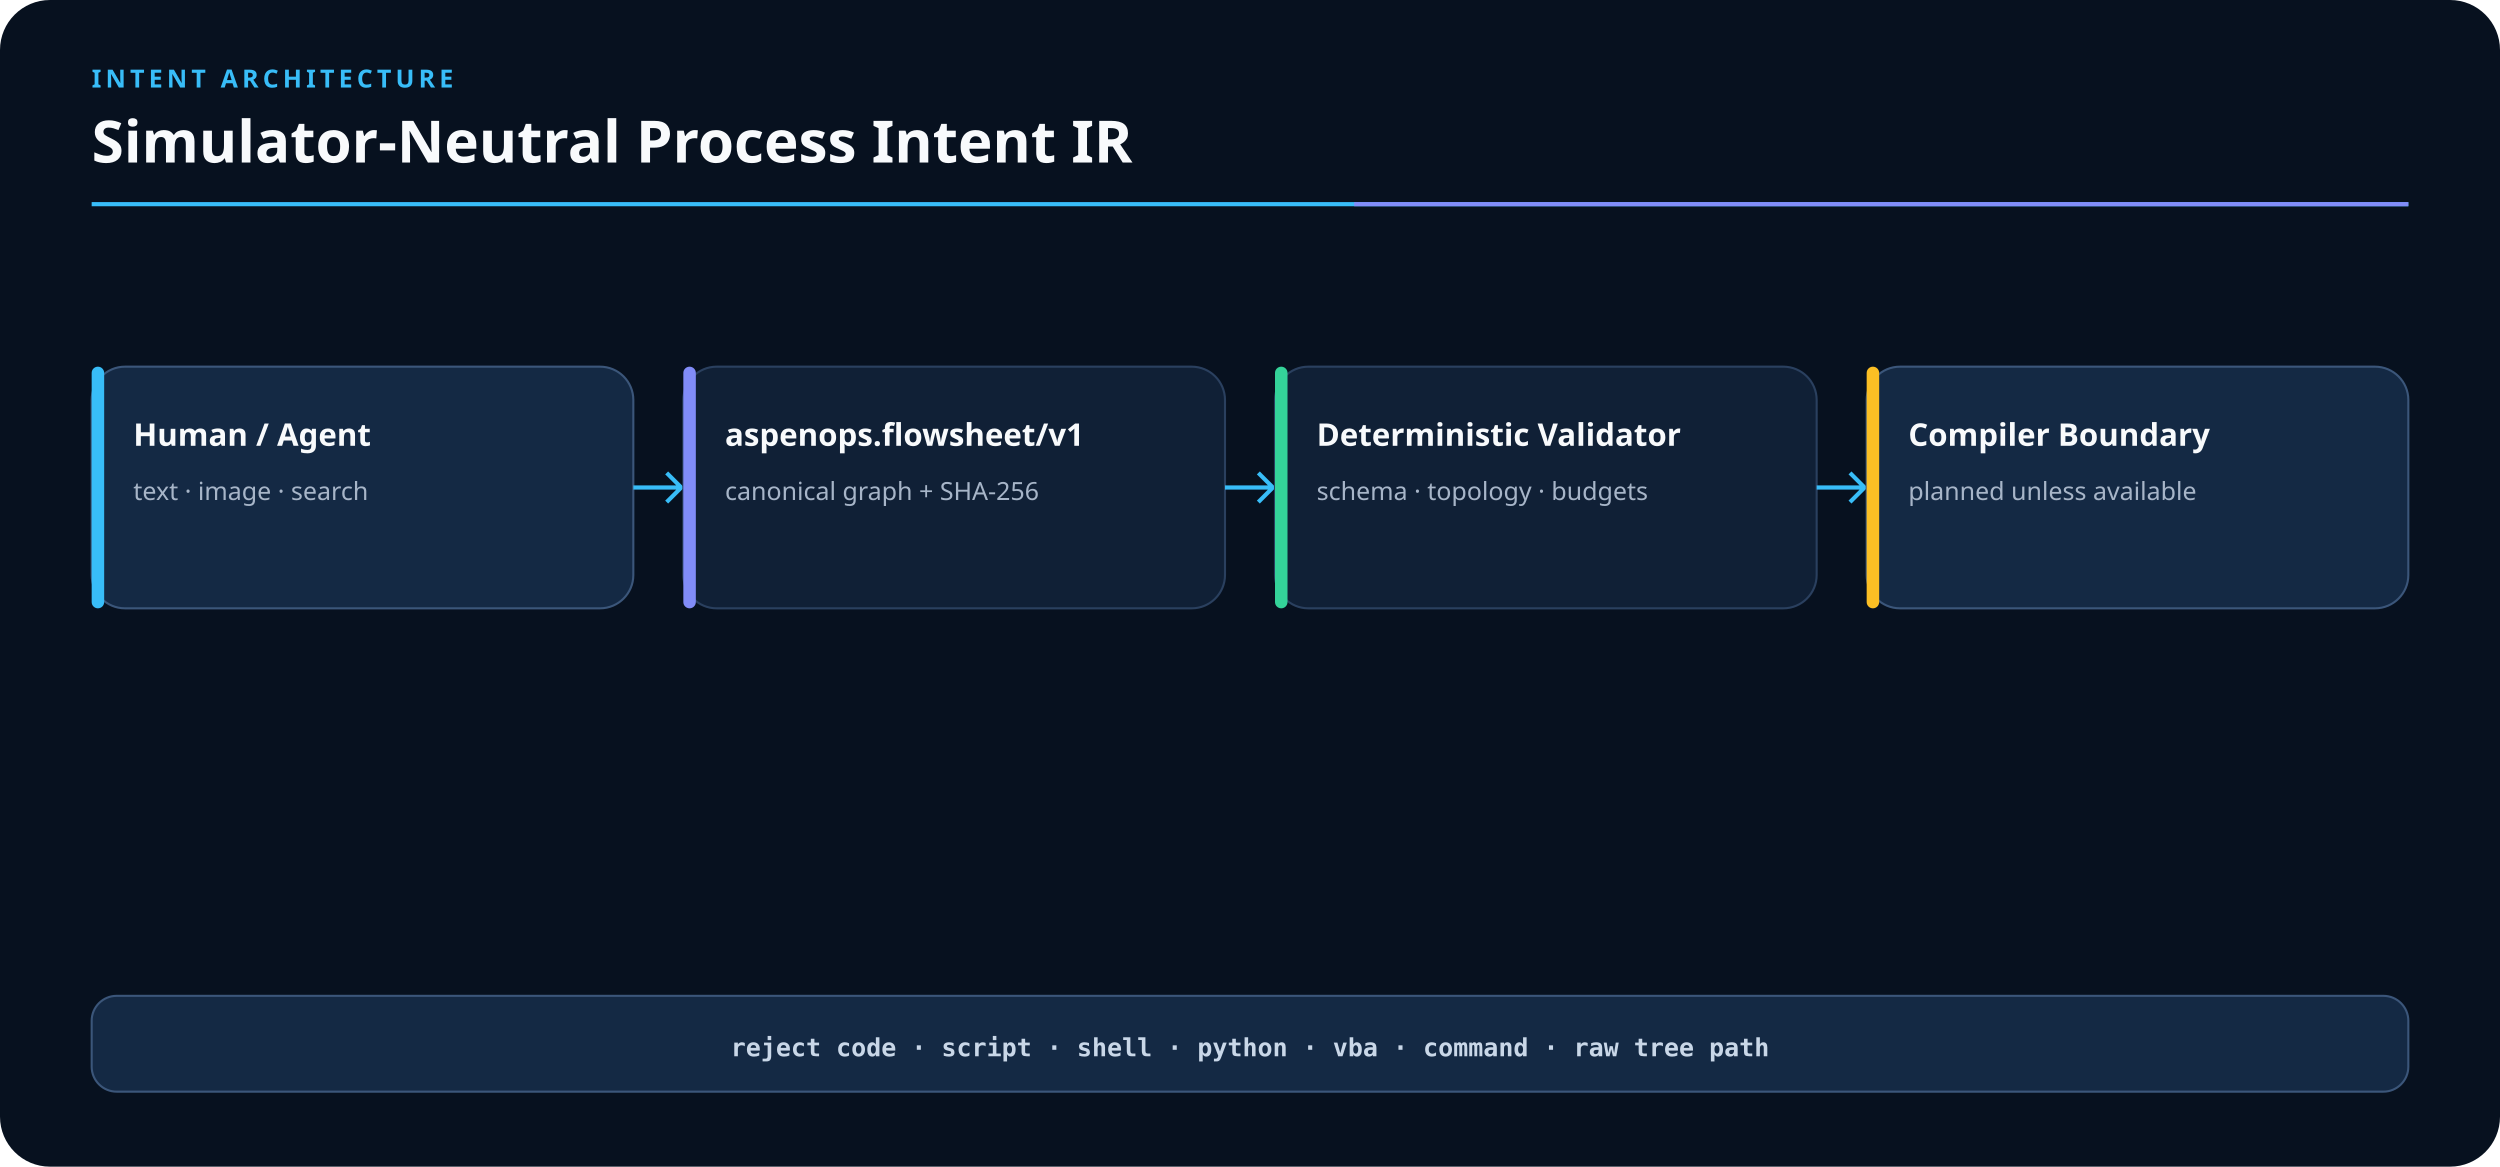
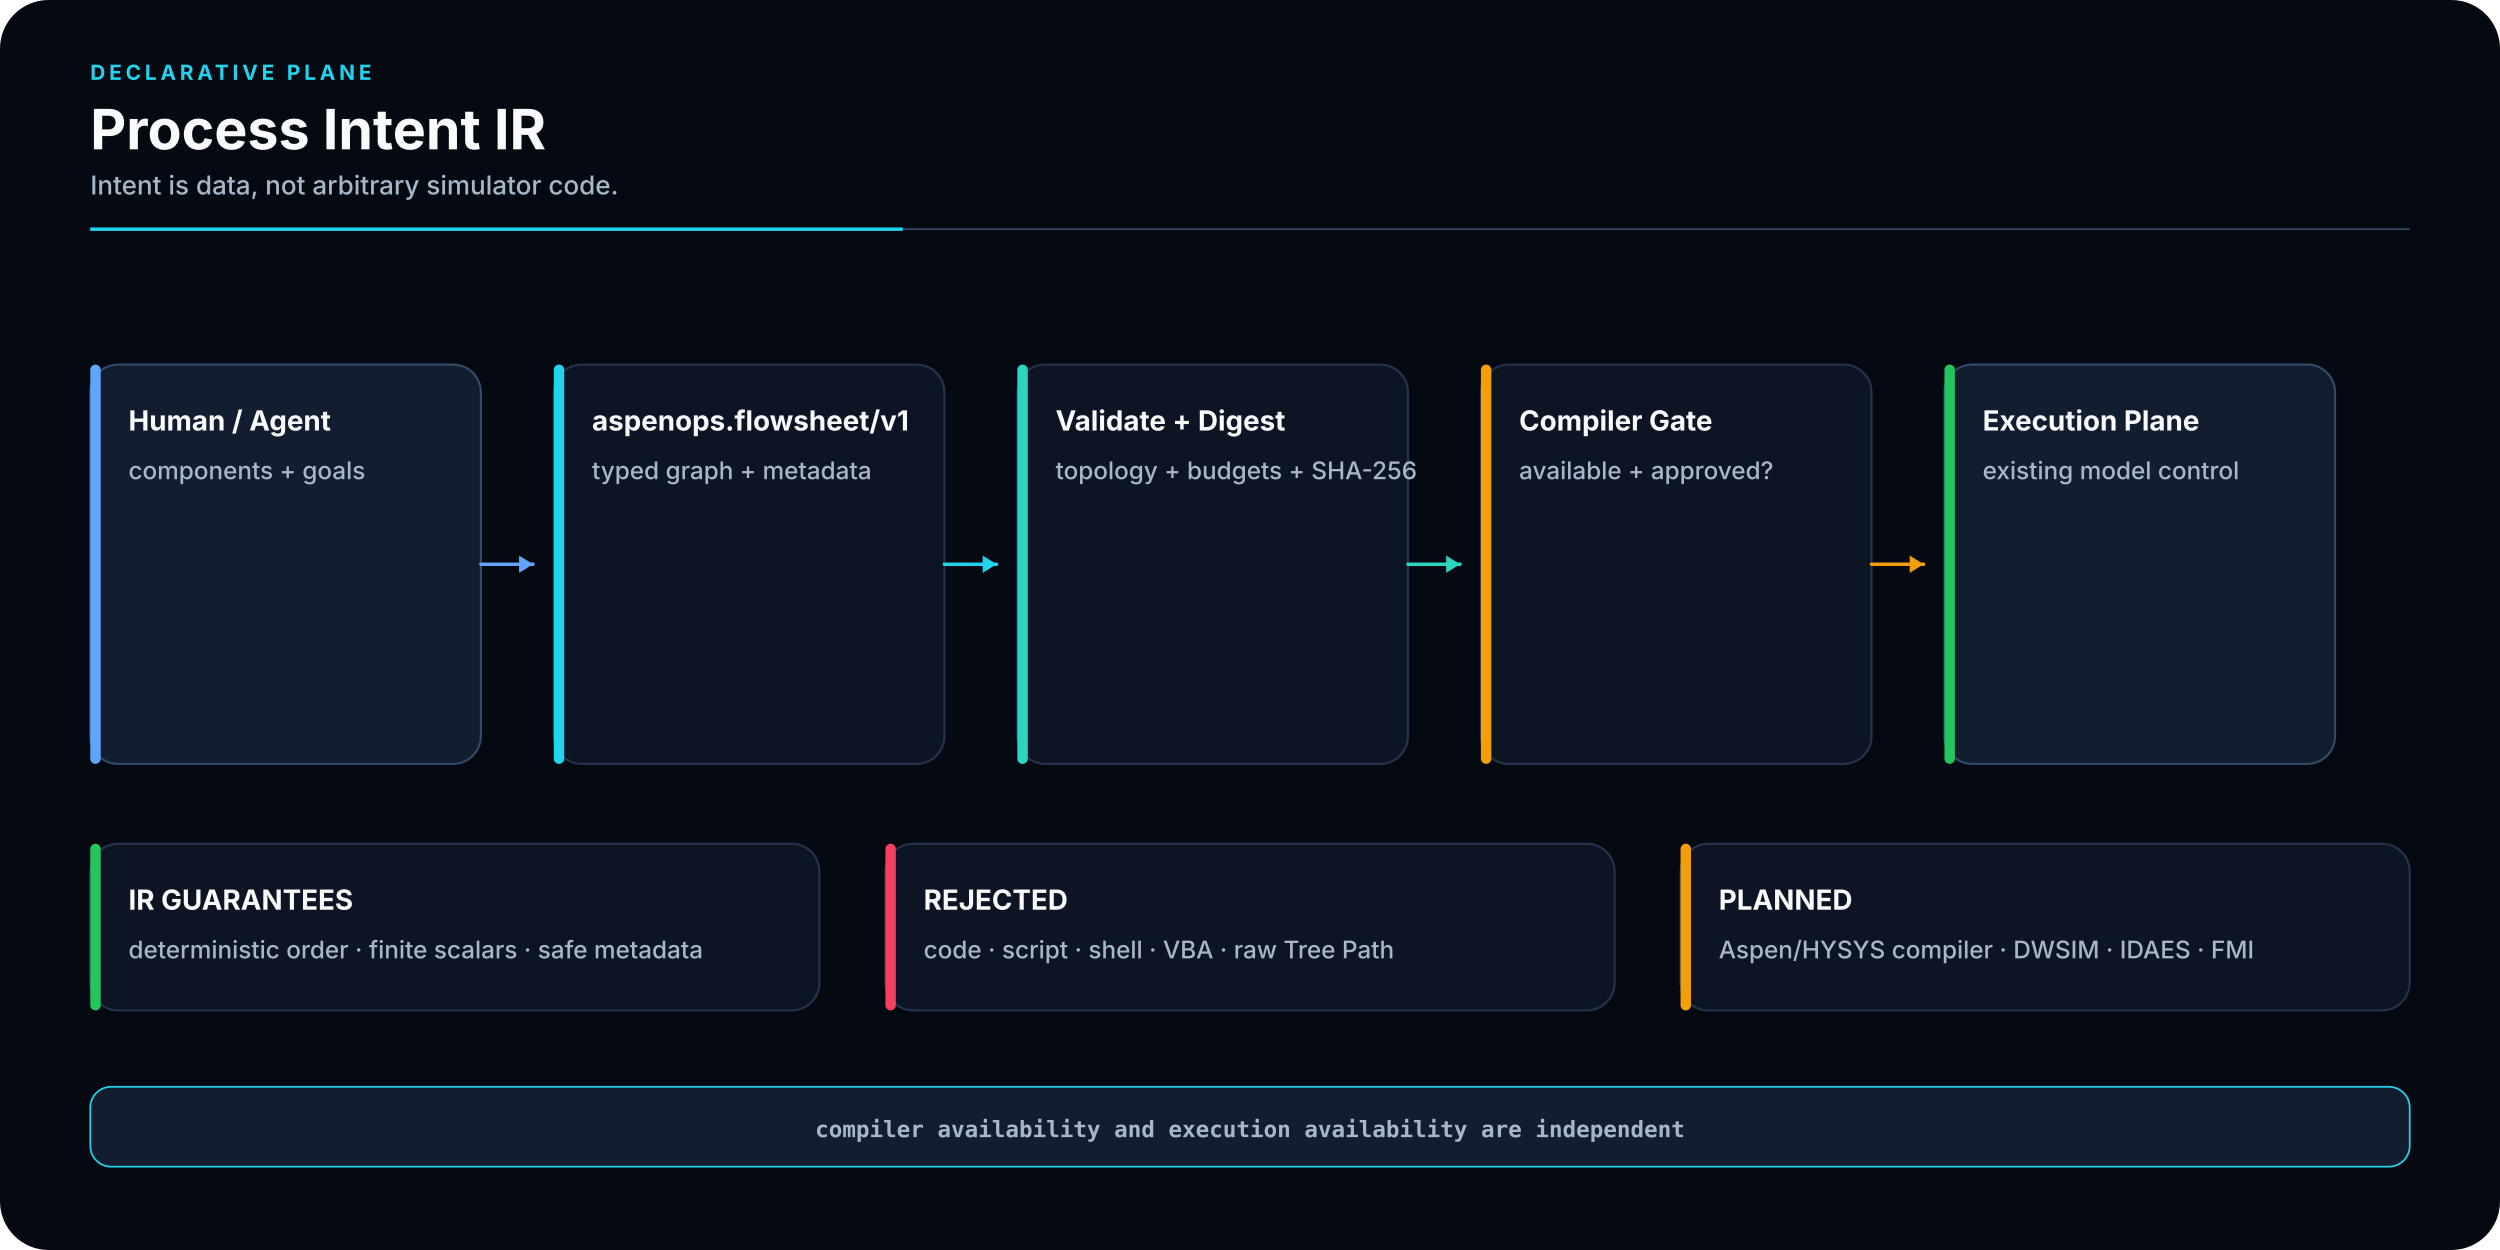
- <svg xmlns="http://www.w3.org/2000/svg" viewBox="0 0 1200 560" role="img" aria-labelledby="title desc">
-   <style>.h{font:700 28px system-ui,sans-serif;fill:#F8FAFC}.e{font:700 12px system-ui,sans-serif;fill:#38BDF8;letter-spacing:2px}.l{font:650 15px system-ui,sans-serif;fill:#F8FAFC}.s{font:500 12px system-ui,sans-serif;fill:#A7B5C8}.m{font:600 12px monospace;fill:#C9D7E8}.c{fill:#102036;stroke:#2A405F}.d{fill:#142944;stroke:#3B567A}</style>
-   <rect width="1200" height="560" rx="24" fill="#07111F" />
-   <text x="44" y="42" class="e">INTENT ARCHITECTURE</text>
-   <text x="44" y="78" class="h">Simulator-Neutral Process Intent IR</text>
-   <path d="M44 98H1156" stroke="#38BDF8" stroke-width="2" />
-   <path d="M650 98H1156" stroke="#818CF8" stroke-width="2" />
-   <rect x="44.0" y="176" width="260.0" height="116" rx="16" class="d" />
-   <rect x="44.0" y="176" width="6" height="116" rx="3" fill="#38BDF8" />
-   <text x="64.0" y="214" class="l">Human / Agent</text>
-   <text x="64.0" y="240" class="s">text · image · search</text>
-   <path d="M304.0 234.0h23m-7-7 7 7-7 7" fill="none" stroke="#38BDF8" stroke-width="2" />
-   <rect x="328.0" y="176" width="260.0" height="116" rx="16" class="c" />
-   <rect x="328.0" y="176" width="6" height="116" rx="3" fill="#818CF8" />
-   <text x="348.0" y="214" class="l">aspenops.flowsheet/v1</text>
-   <text x="348.0" y="240" class="s">canonical graph + SHA-256</text>
-   <path d="M588.0 234.0h23m-7-7 7 7-7 7" fill="none" stroke="#38BDF8" stroke-width="2" />
-   <rect x="612.0" y="176" width="260.0" height="116" rx="16" class="c" />
-   <rect x="612.0" y="176" width="6" height="116" rx="3" fill="#34D399" />
-   <text x="632.0" y="214" class="l">Deterministic Validator</text>
-   <text x="632.0" y="240" class="s">schema · topology · budgets</text>
-   <path d="M872.0 234.0h23m-7-7 7 7-7 7" fill="none" stroke="#38BDF8" stroke-width="2" />
-   <rect x="896.0" y="176" width="260.0" height="116" rx="16" class="d" />
-   <rect x="896.0" y="176" width="6" height="116" rx="3" fill="#FBBF24" />
-   <text x="916.0" y="214" class="l">Compiler Boundary</text>
-   <text x="916.0" y="240" class="s">planned unless available</text>
-   <rect x="44" y="478" width="1112" height="46" rx="12" class="d" />
-   <text x="600" y="507" class="m" text-anchor="middle">reject code · script · shell · python · vba · command · raw tree path</text>
+ <svg xmlns="http://www.w3.org/2000/svg" viewBox="0 0 1440 720" role="img" aria-labelledby="title desc" data-design-system="ui-ux-pro-max" data-visual-version="3">
+   <style>.t{font-family:Inter,"Segoe UI",Arial,sans-serif;fill:#F8FAFC}.m{font-family:"JetBrains Mono",Consolas,monospace;fill:#A7B7CA}.e{font-family:Inter,"Segoe UI",Arial,sans-serif;font-size:12px;font-weight:700;letter-spacing:2.2px;fill:#22D3EE}.h{font-family:Inter,"Segoe UI",Arial,sans-serif;font-size:32px;font-weight:700;fill:#F8FAFC}.s{font-family:Inter,"Segoe UI",Arial,sans-serif;font-size:15px;font-weight:500;fill:#A7B7CA}.l{font-family:Inter,"Segoe UI",Arial,sans-serif;font-size:16px;font-weight:700;fill:#F8FAFC}.b{font-family:Inter,"Segoe UI",Arial,sans-serif;font-size:14px;font-weight:500;fill:#A7B7CA}.x{font-family:Inter,"Segoe UI",Arial,sans-serif;font-size:12px;font-weight:600;fill:#71849B}.c{font-family:"JetBrains Mono",Consolas,monospace;font-size:13px;font-weight:600;fill:#A7B7CA}.v{font-family:"JetBrains Mono",Consolas,monospace;font-size:21px;font-weight:700;fill:#F8FAFC}.p{fill:#0D1524;stroke:#23344E;stroke-width:1.2}.q{fill:#121E30;stroke:#334A6B;stroke-width:1.2}</style>
+   <rect width="1440" height="720" rx="28" fill="#050A12" />
+   <path d="M52 132H1388" stroke="#334A6B" />
+   <path d="M52 132H520" stroke="#22D3EE" stroke-width="2" />
+   <text x="52" y="46" class="e">DECLARATIVE PLANE</text>
+   <text x="52" y="86" class="h">Process Intent IR</text>
+   <text x="52" y="112" class="s">Intent is data, not arbitrary simulator code.</text>
+   <rect x="52" y="210" width="225" height="230" rx="16" class="q" />
+   <rect x="52" y="210" width="6" height="230" rx="3" fill="#60A5FA" />
+   <text x="74" y="248" class="l">Human / Agent</text>
+   <text x="74" y="276" class="b">components + goals</text>
+   <path d="M277 325H307" fill="none" stroke="#60A5FA" stroke-width="2" stroke-linecap="round" />
+   <path d="M307 325l-8 5v-10z" fill="#60A5FA" />
+   <rect x="319" y="210" width="225" height="230" rx="16" class="p" />
+   <rect x="319" y="210" width="6" height="230" rx="3" fill="#22D3EE" />
+   <text x="341" y="248" class="l">aspenops.flowsheet/v1</text>
+   <text x="341" y="276" class="b">typed graph + metadata</text>
+   <path d="M544 325H574" fill="none" stroke="#22D3EE" stroke-width="2" stroke-linecap="round" />
+   <path d="M574 325l-8 5v-10z" fill="#22D3EE" />
+   <rect x="586" y="210" width="225" height="230" rx="16" class="p" />
+   <rect x="586" y="210" width="6" height="230" rx="3" fill="#2DD4BF" />
+   <text x="608" y="248" class="l">Validate + Digest</text>
+   <text x="608" y="276" class="b">topology + budgets + SHA-256</text>
+   <path d="M811 325H841" fill="none" stroke="#2DD4BF" stroke-width="2" stroke-linecap="round" />
+   <path d="M841 325l-8 5v-10z" fill="#2DD4BF" />
+   <rect x="853" y="210" width="225" height="230" rx="16" class="p" />
+   <rect x="853" y="210" width="6" height="230" rx="3" fill="#F59E0B" />
+   <text x="875" y="248" class="l">Compiler Gate</text>
+   <text x="875" y="276" class="b">available + approved?</text>
+   <path d="M1078 325H1108" fill="none" stroke="#F59E0B" stroke-width="2" stroke-linecap="round" />
+   <path d="M1108 325l-8 5v-10z" fill="#F59E0B" />
+   <rect x="1120" y="210" width="225" height="230" rx="16" class="q" />
+   <rect x="1120" y="210" width="6" height="230" rx="3" fill="#22C55E" />
+   <text x="1142" y="248" class="l">Execution Plane</text>
+   <text x="1142" y="276" class="b">existing model control</text>
+   <rect x="52" y="486" width="420" height="96" rx="16" class="p" />
+   <rect x="52" y="486" width="6" height="96" rx="3" fill="#22C55E" />
+   <text x="74" y="524" class="l">IR GUARANTEES</text>
+   <text x="74" y="552" class="b">deterministic order · finite scalars · safe metadata</text>
+   <rect x="510" y="486" width="420" height="96" rx="16" class="p" />
+   <rect x="510" y="486" width="6" height="96" rx="3" fill="#F43F5E" />
+   <text x="532" y="524" class="l">REJECTED</text>
+   <text x="532" y="552" class="b">code · script · shell · VBA · raw Tree Path</text>
+   <rect x="968" y="486" width="420" height="96" rx="16" class="p" />
+   <rect x="968" y="486" width="6" height="96" rx="3" fill="#F59E0B" />
+   <text x="990" y="524" class="l">PLANNED</text>
+   <text x="990" y="552" class="b">Aspen/HYSYS compiler · DWSIM · IDAES · FMI</text>
+   <rect x="52" y="626" width="1336" height="46" rx="12" fill="#121E30" stroke="#22D3EE" />
+   <text x="720" y="655" class="c" text-anchor="middle">compiler availability and execution availability are independent</text>
</svg>
